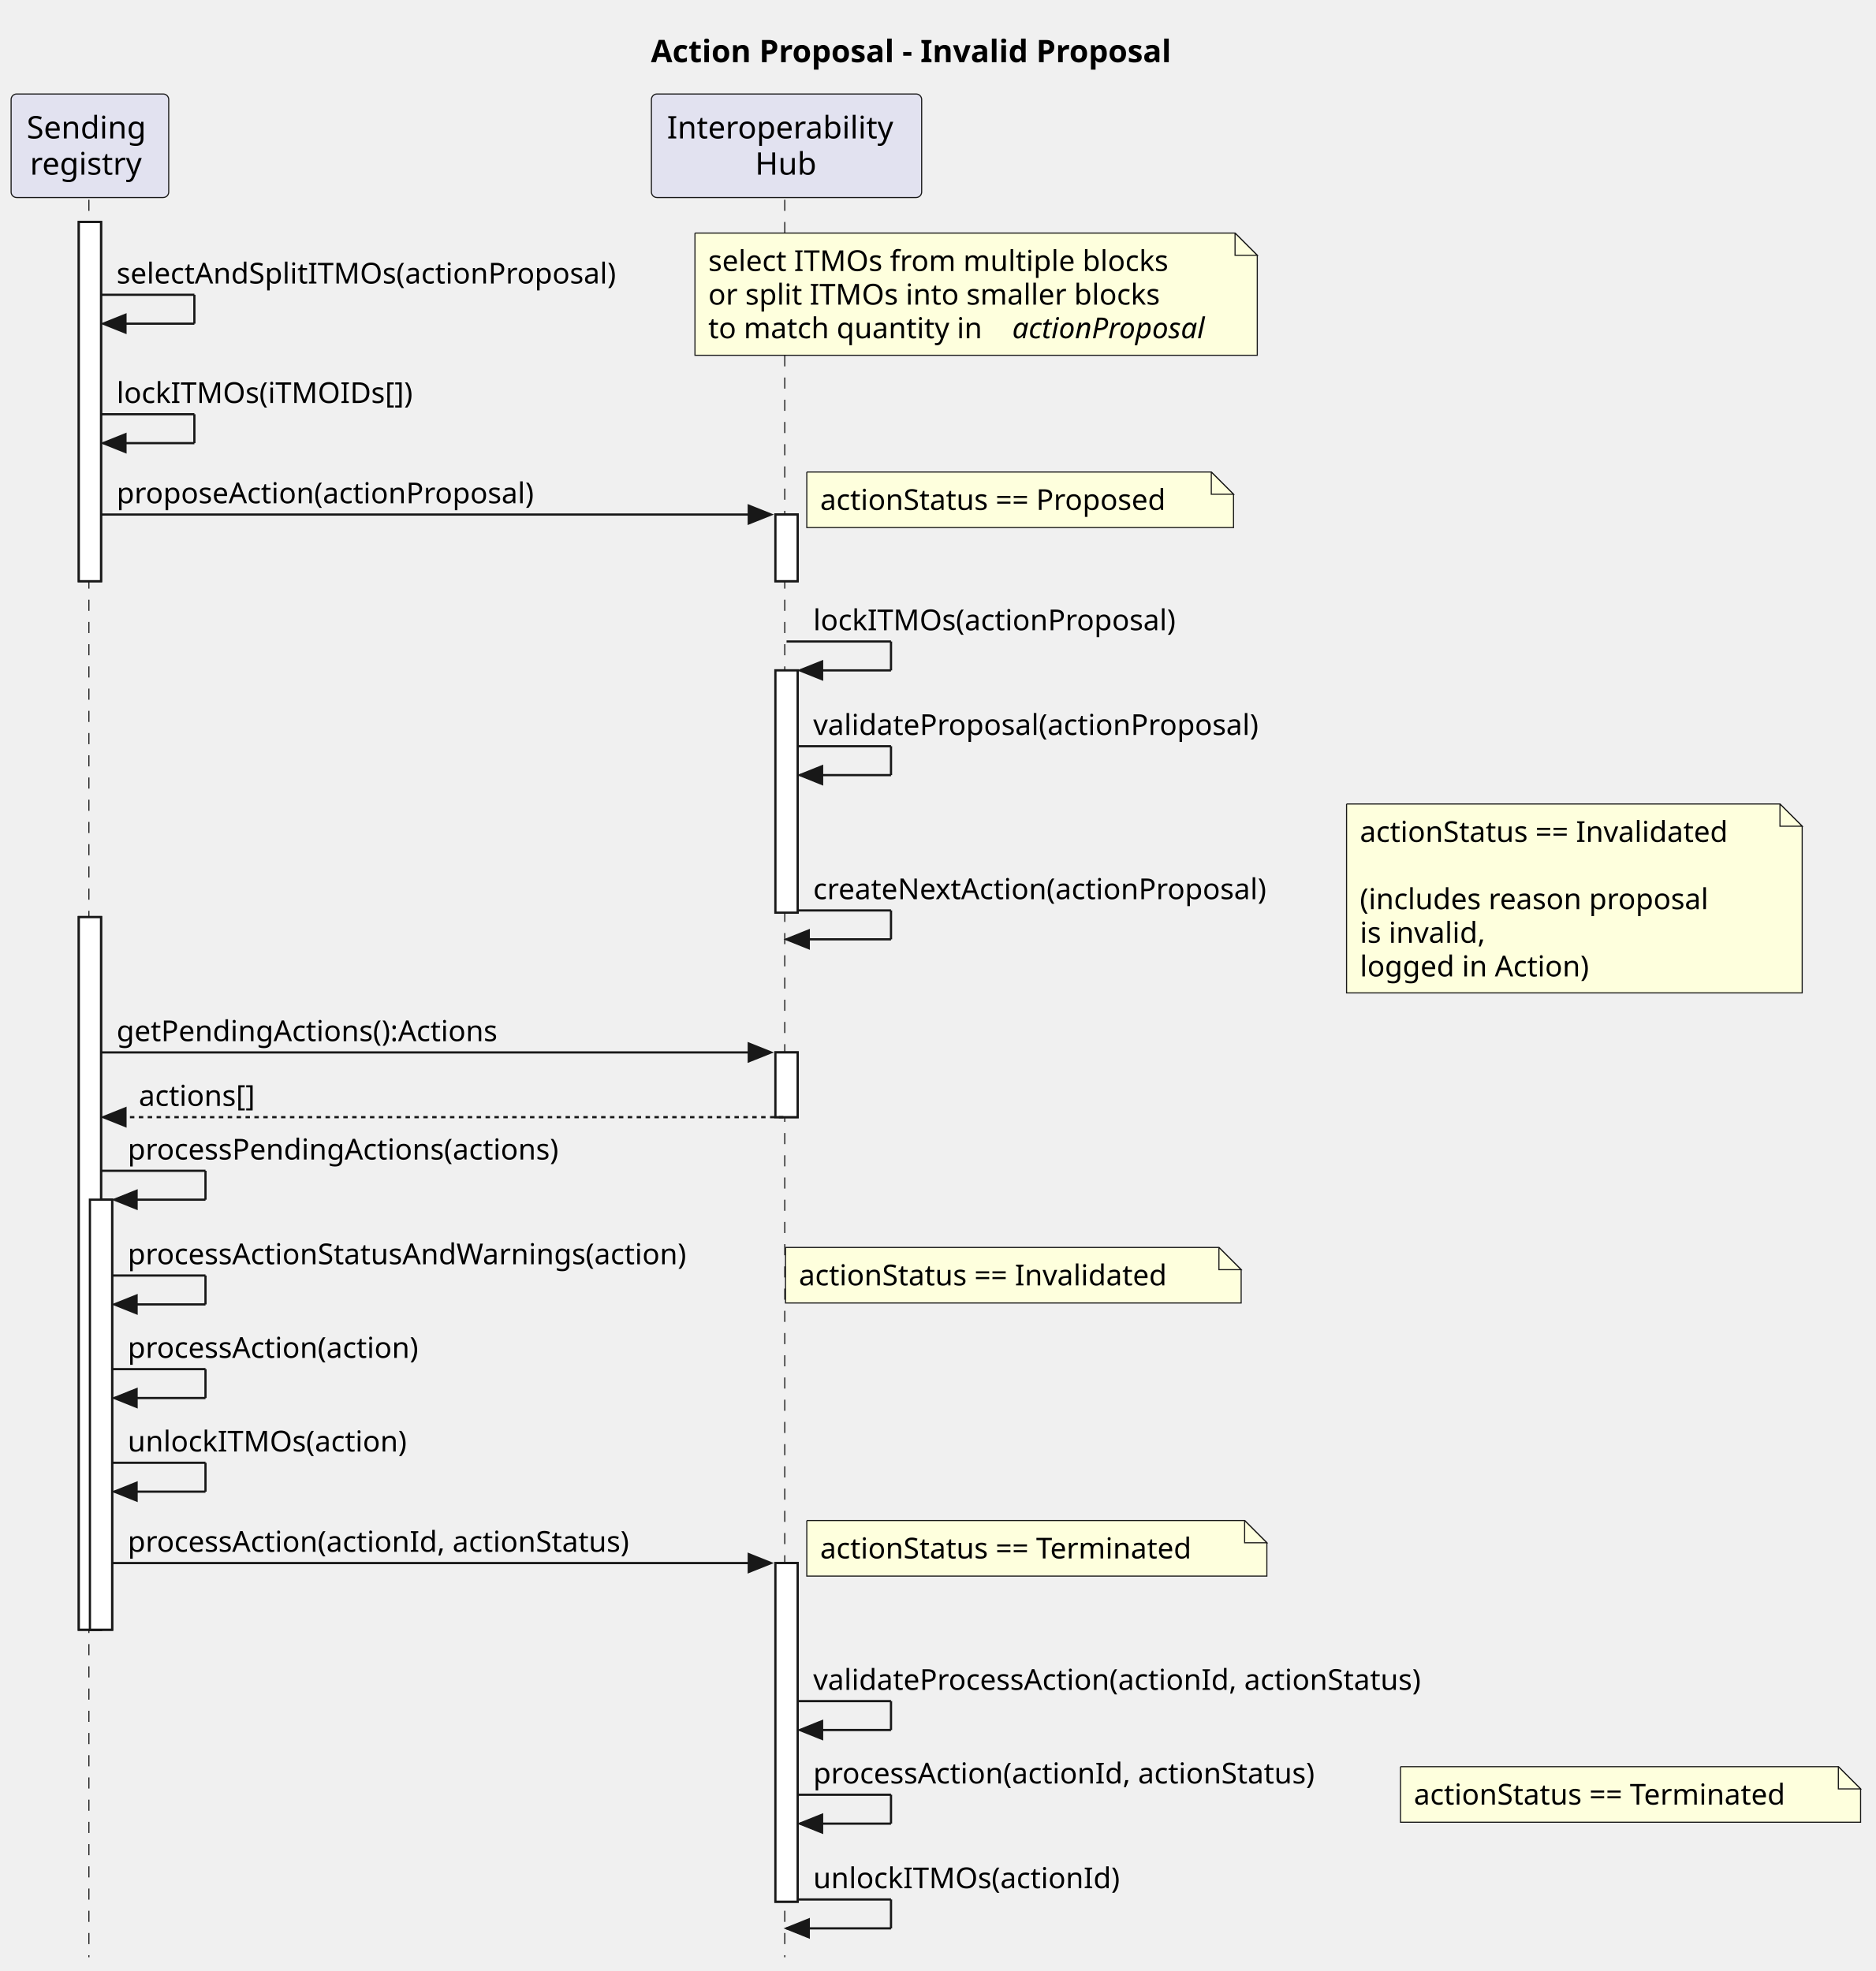
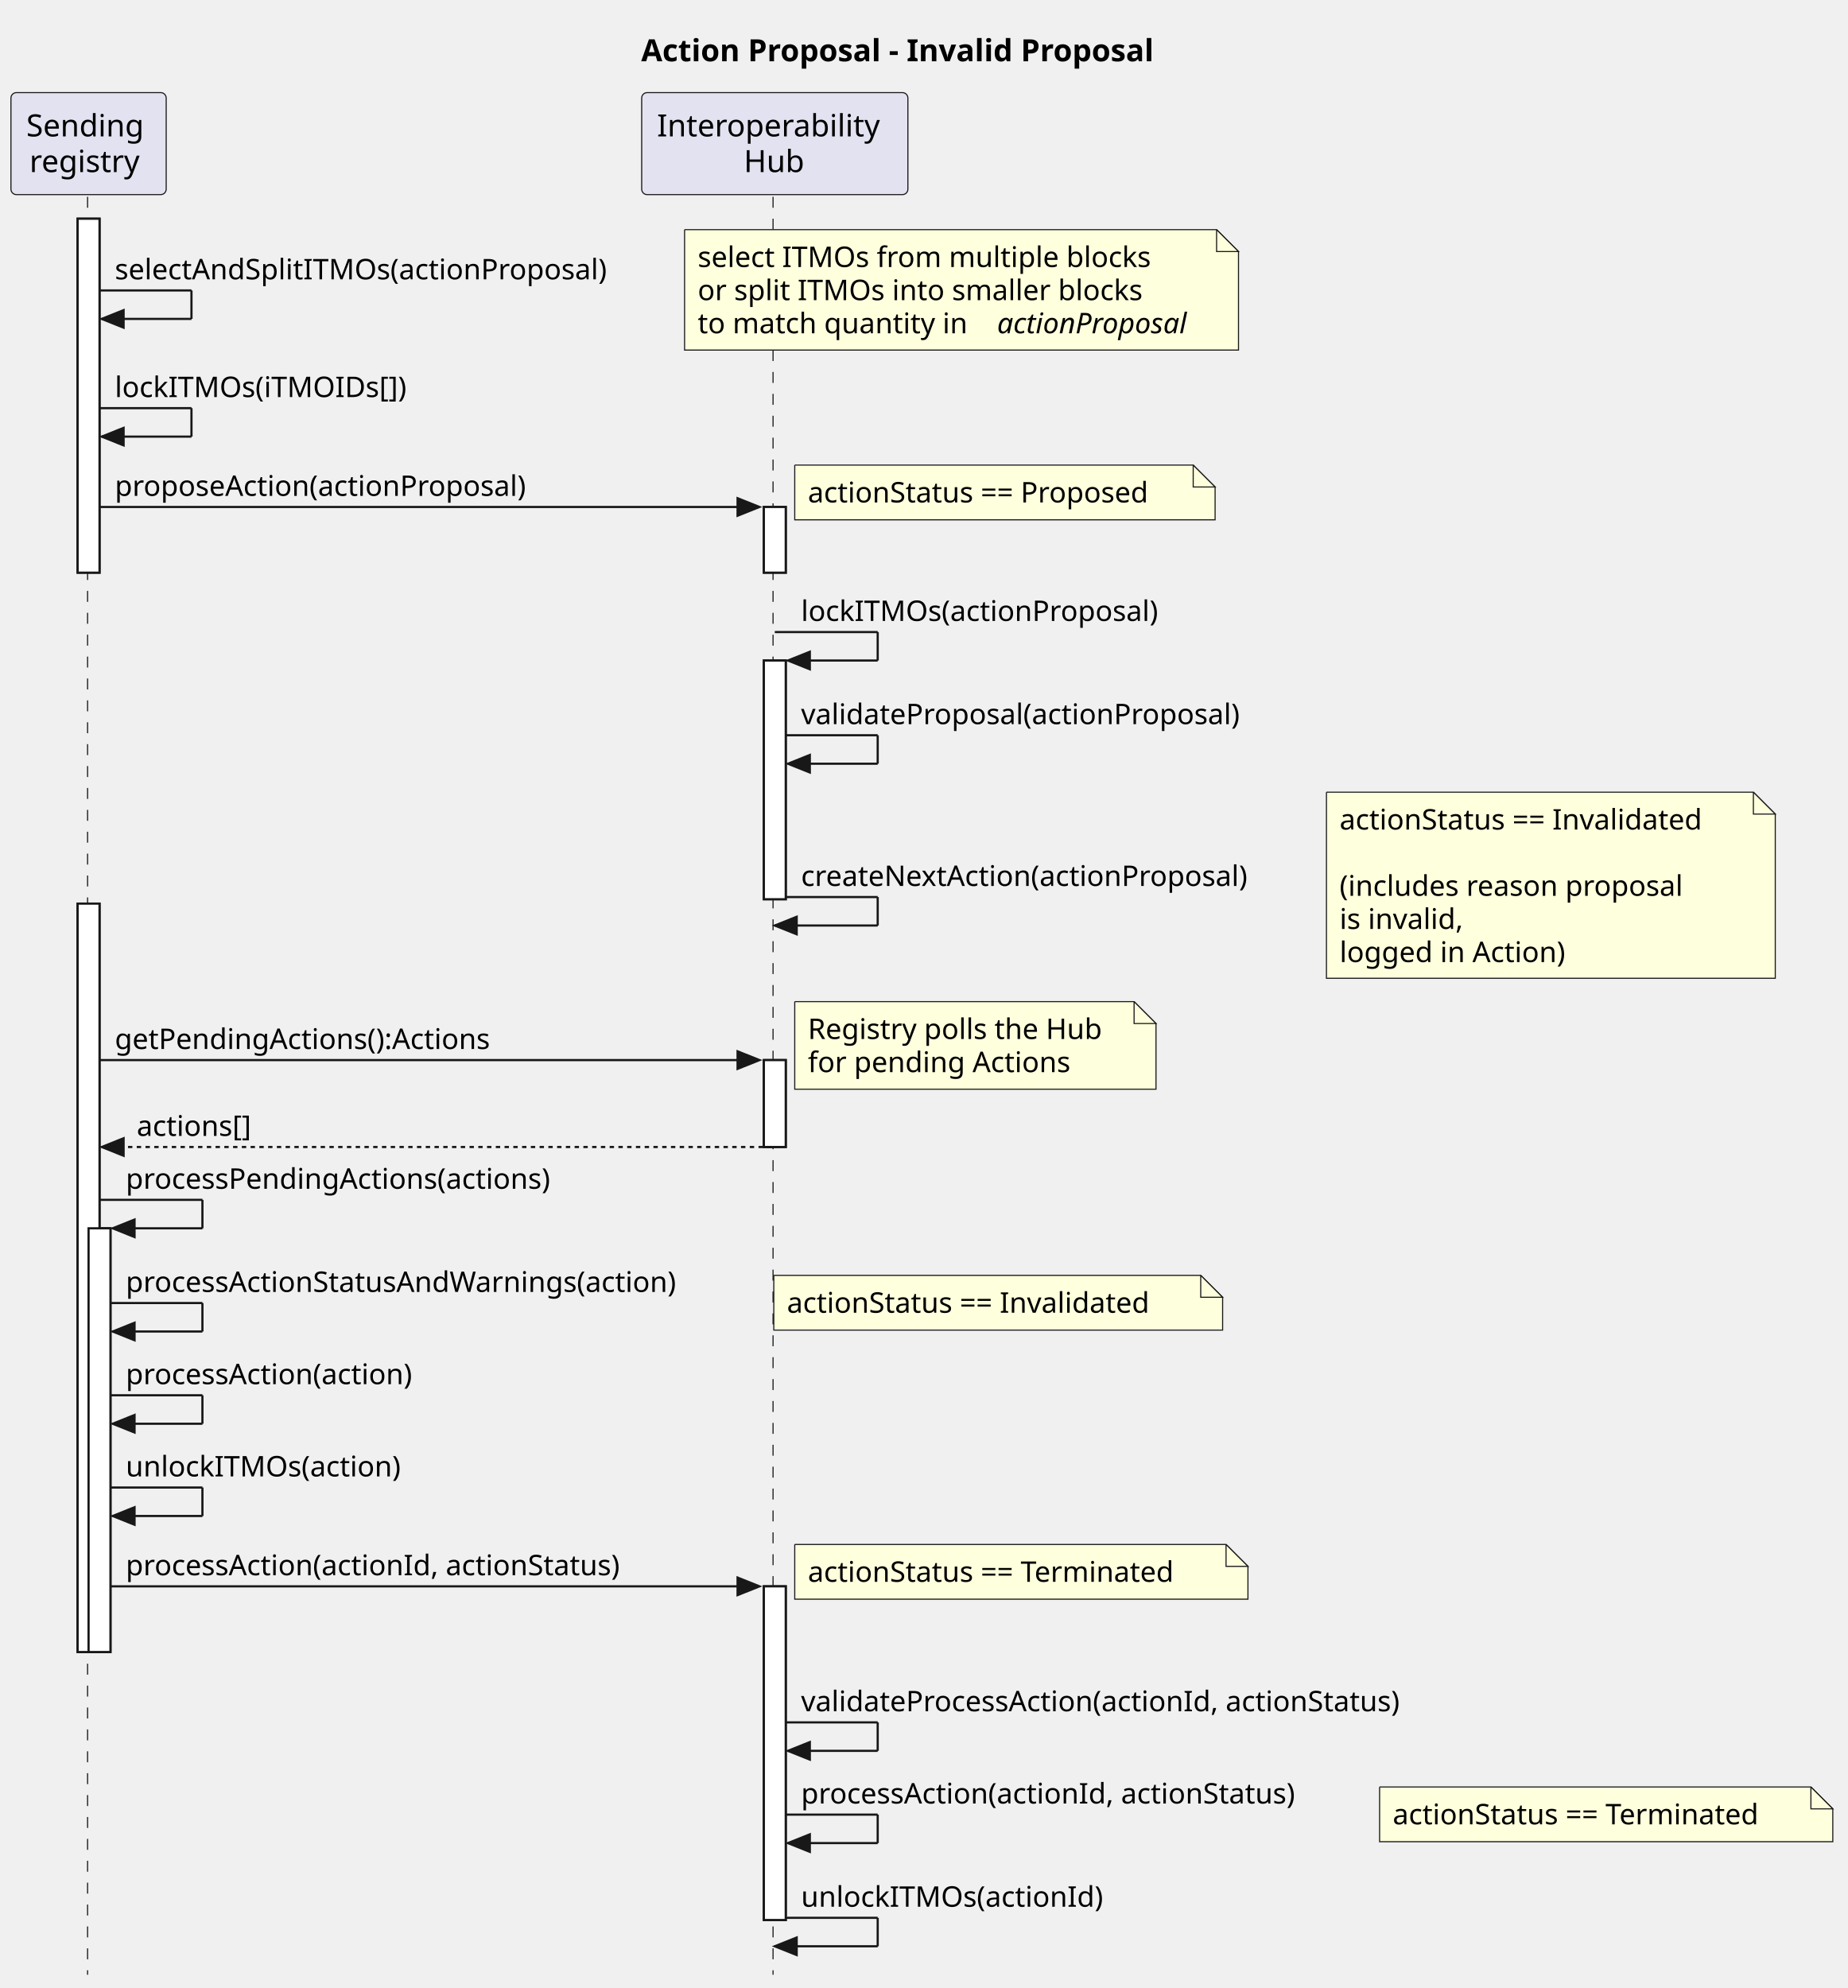
- <svg xmlns="http://www.w3.org/2000/svg" contentStyleType="text/css" data-diagram-type="SEQUENCE" height="887px" preserveAspectRatio="none" style="width:844px;height:887px;background:#FFFFFF;" version="1.1" viewBox="0 0 844 887" width="844px" zoomAndPan="magnify">
+ <svg xmlns="http://www.w3.org/2000/svg" contentStyleType="text/css" data-diagram-type="SEQUENCE" height="908px" preserveAspectRatio="none" style="width:844px;height:908px;background:#FFFFFF;" version="1.1" viewBox="0 0 844 908" width="844px" zoomAndPan="magnify">
  <defs />
  <g>
    <text fill="#000000" font-family="sans-serif" font-size="14" font-weight="bold" lengthAdjust="spacing" textLength="266.889" x="292.867" y="27.995">Action Proposal - Invalid Proposal</text>
    <g>
      <rect fill="#FFFFFF" height="161.664" style="stroke:#181818;stroke-width:1;" width="10" x="35.455" y="99.891" />
    </g>
    <g>
-       <rect fill="#FFFFFF" height="320.695" style="stroke:#181818;stroke-width:1;" width="10" x="35.455" y="412.719" />
+       <rect fill="#FFFFFF" height="341.828" style="stroke:#181818;stroke-width:1;" width="10" x="35.455" y="412.719" />
    </g>
    <g>
-       <rect fill="#FFFFFF" height="193.531" style="stroke:#181818;stroke-width:1;" width="10" x="40.455" y="539.883" />
+       <rect fill="#FFFFFF" height="193.531" style="stroke:#181818;stroke-width:1;" width="10" x="40.455" y="561.016" />
    </g>
    <g>
      <rect fill="#FFFFFF" height="30" style="stroke:#181818;stroke-width:1;" width="10" x="348.887" y="231.555" />
    </g>
    <g>
      <rect fill="#FFFFFF" height="109.031" style="stroke:#181818;stroke-width:1;" width="10" x="348.887" y="301.688" />
    </g>
    <g>
-       <rect fill="#FFFFFF" height="29.133" style="stroke:#181818;stroke-width:1;" width="10" x="348.887" y="473.617" />
+       <rect fill="#FFFFFF" height="39.699" style="stroke:#181818;stroke-width:1;" width="10" x="348.887" y="484.184" />
    </g>
    <g>
-       <rect fill="#FFFFFF" height="152.398" style="stroke:#181818;stroke-width:1;" width="10" x="348.887" y="703.414" />
+       <rect fill="#FFFFFF" height="152.398" style="stroke:#181818;stroke-width:1;" width="10" x="348.887" y="724.547" />
    </g>
    <g>
-       <rect fill="transparent" height="790.922" width="8" x="36.455" y="89.891" />
-       <line style="stroke:#181818;stroke-width:0.5;stroke-dasharray:5.0,5.0;" x1="40" x2="40" y1="89.891" y2="880.812" />
+       <rect fill="transparent" height="812.055" width="8" x="36.455" y="89.891" />
+       <line style="stroke:#181818;stroke-width:0.5;stroke-dasharray:5.0,5.0;" x1="40" x2="40" y1="89.891" y2="901.945" />
    </g>
    <g>
-       <rect fill="transparent" height="790.922" width="8" x="349.887" y="89.891" />
-       <line style="stroke:#181818;stroke-width:0.5;stroke-dasharray:5.0,5.0;" x1="353.092" x2="353.092" y1="89.891" y2="880.812" />
+       <rect fill="transparent" height="812.055" width="8" x="349.887" y="89.891" />
+       <line style="stroke:#181818;stroke-width:0.5;stroke-dasharray:5.0,5.0;" x1="353.092" x2="353.092" y1="89.891" y2="901.945" />
    </g>
    <rect fill="#E2E2F0" height="46.594" rx="2.5" ry="2.5" style="stroke:#181818;stroke-width:0.5;" width="70.909" x="5" y="42.297" />
    <text fill="#000000" font-family="sans-serif" font-size="14" lengthAdjust="spacing" textLength="56.909" x="12" y="62.292">Sending</text>
    <text fill="#000000" font-family="sans-serif" font-size="14" lengthAdjust="spacing" textLength="53.97" x="13.47" y="78.589">registry</text>
    <rect fill="#E2E2F0" height="46.594" rx="2.5" ry="2.5" style="stroke:#181818;stroke-width:0.5;" width="121.591" x="293.092" y="42.297" />
    <text fill="#000000" font-family="sans-serif" font-size="14" lengthAdjust="spacing" textLength="107.591" x="300.092" y="62.292">Interoperability</text>
    <text fill="#000000" font-family="sans-serif" font-size="14" lengthAdjust="spacing" textLength="28.287" x="339.744" y="78.589">Hub</text>
    <g>
      <rect fill="#FFFFFF" height="161.664" style="stroke:#181818;stroke-width:1;" width="10" x="35.455" y="99.891" />
    </g>
    <g>
-       <rect fill="#FFFFFF" height="320.695" style="stroke:#181818;stroke-width:1;" width="10" x="35.455" y="412.719" />
+       <rect fill="#FFFFFF" height="341.828" style="stroke:#181818;stroke-width:1;" width="10" x="35.455" y="412.719" />
    </g>
    <g>
-       <rect fill="#FFFFFF" height="193.531" style="stroke:#181818;stroke-width:1;" width="10" x="40.455" y="539.883" />
+       <rect fill="#FFFFFF" height="193.531" style="stroke:#181818;stroke-width:1;" width="10" x="40.455" y="561.016" />
    </g>
    <g>
      <rect fill="#FFFFFF" height="30" style="stroke:#181818;stroke-width:1;" width="10" x="348.887" y="231.555" />
    </g>
    <g>
      <rect fill="#FFFFFF" height="109.031" style="stroke:#181818;stroke-width:1;" width="10" x="348.887" y="301.688" />
    </g>
    <g>
-       <rect fill="#FFFFFF" height="29.133" style="stroke:#181818;stroke-width:1;" width="10" x="348.887" y="473.617" />
+       <rect fill="#FFFFFF" height="39.699" style="stroke:#181818;stroke-width:1;" width="10" x="348.887" y="484.184" />
    </g>
    <g>
-       <rect fill="#FFFFFF" height="152.398" style="stroke:#181818;stroke-width:1;" width="10" x="348.887" y="703.414" />
+       <rect fill="#FFFFFF" height="152.398" style="stroke:#181818;stroke-width:1;" width="10" x="348.887" y="724.547" />
    </g>
    <line style="stroke:#181818;stroke-width:1;" x1="45.455" x2="87.455" y1="132.656" y2="132.656" />
    <line style="stroke:#181818;stroke-width:1;" x1="87.455" x2="87.455" y1="132.656" y2="145.656" />
    <line style="stroke:#181818;stroke-width:1;" x1="46.455" x2="87.455" y1="145.656" y2="145.656" />
    <polygon fill="#181818" points="56.455,141.656,46.455,145.656,56.455,149.656" style="stroke:#181818;stroke-width:1;" />
    <text fill="#000000" font-family="sans-serif" font-size="13" lengthAdjust="spacing" textLength="238.685" x="52.455" y="127.59">selectAndSplitITMOs(actionProposal)</text>
    <path d="M312.685,104.891 L312.685,159.891 L565.685,159.891 L565.685,114.891 L555.685,104.891 L312.685,104.891 " fill="#FEFFDD" style="stroke:#181818;stroke-width:0.5;" />
    <path d="M555.685,104.891 L555.685,114.891 L565.685,114.891 L555.685,104.891 " fill="#FEFFDD" style="stroke:#181818;stroke-width:0.5;" />
    <text fill="#000000" font-family="sans-serif" font-size="13" lengthAdjust="spacing" textLength="220.042" x="318.685" y="121.957">select ITMOs from multiple blocks</text>
    <text fill="#000000" font-family="sans-serif" font-size="13" lengthAdjust="spacing" textLength="215.44" x="318.685" y="137.09">or split ITMOs into smaller blocks</text>
    <text fill="#000000" font-family="sans-serif" font-size="13" lengthAdjust="spacing" textLength="132.609" x="318.685" y="152.223">to match quantity in</text>
    <text fill="#000000" font-family="sans-serif" font-size="13" font-style="italic" lengthAdjust="spacing" textLength="95.71" x="455.426" y="152.223">actionProposal</text>
    <line style="stroke:#181818;stroke-width:1;" x1="45.455" x2="87.455" y1="186.422" y2="186.422" />
    <line style="stroke:#181818;stroke-width:1;" x1="87.455" x2="87.455" y1="186.422" y2="199.422" />
    <line style="stroke:#181818;stroke-width:1;" x1="46.455" x2="87.455" y1="199.422" y2="199.422" />
    <polygon fill="#181818" points="56.455,195.422,46.455,199.422,56.455,203.422" style="stroke:#181818;stroke-width:1;" />
    <text fill="#000000" font-family="sans-serif" font-size="13" lengthAdjust="spacing" textLength="140.144" x="52.455" y="181.356">lockITMOs(iTMOIDs[])</text>
    <polygon fill="#181818" points="336.887,227.555,346.887,231.555,336.887,235.555" style="stroke:#181818;stroke-width:1;" />
    <line style="stroke:#181818;stroke-width:1;" x1="45.455" x2="342.887" y1="231.555" y2="231.555" />
    <text fill="#000000" font-family="sans-serif" font-size="13" lengthAdjust="spacing" textLength="199.323" x="52.455" y="226.489">proposeAction(actionProposal)</text>
    <path d="M363,212.422 L363,237.422 L555,237.422 L555,222.422 L545,212.422 L363,212.422 " fill="#FEFFDD" style="stroke:#181818;stroke-width:0.5;" />
    <path d="M545,212.422 L545,222.422 L555,222.422 L545,212.422 " fill="#FEFFDD" style="stroke:#181818;stroke-width:0.5;" />
    <text fill="#000000" font-family="sans-serif" font-size="13" lengthAdjust="spacing" textLength="171.856" x="369" y="229.489">actionStatus == Proposed</text>
    <line style="stroke:#181818;stroke-width:1;" x1="353.887" x2="400.887" y1="288.688" y2="288.688" />
    <line style="stroke:#181818;stroke-width:1;" x1="400.887" x2="400.887" y1="288.688" y2="301.688" />
    <line style="stroke:#181818;stroke-width:1;" x1="359.887" x2="400.887" y1="301.688" y2="301.688" />
    <polygon fill="#181818" points="369.887,297.688,359.887,301.688,369.887,305.688" style="stroke:#181818;stroke-width:1;" />
    <text fill="#000000" font-family="sans-serif" font-size="13" lengthAdjust="spacing" textLength="172.091" x="365.887" y="283.622">lockITMOs(actionProposal)</text>
    <line style="stroke:#181818;stroke-width:1;" x1="358.887" x2="400.887" y1="335.82" y2="335.82" />
    <line style="stroke:#181818;stroke-width:1;" x1="400.887" x2="400.887" y1="335.82" y2="348.82" />
    <line style="stroke:#181818;stroke-width:1;" x1="359.887" x2="400.887" y1="348.82" y2="348.82" />
    <polygon fill="#181818" points="369.887,344.82,359.887,348.82,369.887,352.82" style="stroke:#181818;stroke-width:1;" />
    <text fill="#000000" font-family="sans-serif" font-size="13" lengthAdjust="spacing" textLength="213.745" x="365.887" y="330.754">validateProposal(actionProposal)</text>
    <line style="stroke:#181818;stroke-width:1;" x1="358.887" x2="400.887" y1="409.719" y2="409.719" />
    <line style="stroke:#181818;stroke-width:1;" x1="400.887" x2="400.887" y1="409.719" y2="422.719" />
    <line style="stroke:#181818;stroke-width:1;" x1="353.887" x2="400.887" y1="422.719" y2="422.719" />
    <polygon fill="#181818" points="363.887,418.719,353.887,422.719,363.887,426.719" style="stroke:#181818;stroke-width:1;" />
    <text fill="#000000" font-family="sans-serif" font-size="13" lengthAdjust="spacing" textLength="218.861" x="365.887" y="404.653">createNextAction(actionProposal)</text>
    <path d="M605.861,361.82 L605.861,446.82 L810.861,446.82 L810.861,371.82 L800.861,361.82 L605.861,361.82 " fill="#FEFFDD" style="stroke:#181818;stroke-width:0.5;" />
    <path d="M800.861,361.82 L800.861,371.82 L810.861,371.82 L800.861,361.82 " fill="#FEFFDD" style="stroke:#181818;stroke-width:0.5;" />
    <text fill="#000000" font-family="sans-serif" font-size="13" lengthAdjust="spacing" textLength="184.012" x="611.861" y="378.887">actionStatus == Invalidated</text>
    <text fill="#000000" font-family="sans-serif" font-size="13" lengthAdjust="spacing" textLength="4.132" x="611.861" y="394.02"> </text>
    <text fill="#000000" font-family="sans-serif" font-size="13" lengthAdjust="spacing" textLength="167.591" x="611.861" y="409.153">(includes reason proposal</text>
    <text fill="#000000" font-family="sans-serif" font-size="13" lengthAdjust="spacing" textLength="61.636" x="611.861" y="424.286">is invalid,</text>
    <text fill="#000000" font-family="sans-serif" font-size="13" lengthAdjust="spacing" textLength="110.449" x="611.861" y="439.418">logged in Action)</text>
-     <polygon fill="#181818" points="336.887,469.617,346.887,473.617,336.887,477.617" style="stroke:#181818;stroke-width:1;" />
-     <line style="stroke:#181818;stroke-width:1;" x1="45.455" x2="342.887" y1="473.617" y2="473.617" />
-     <text fill="#000000" font-family="sans-serif" font-size="13" lengthAdjust="spacing" textLength="183.733" x="52.455" y="468.551">getPendingActions():Actions</text>
-     <polygon fill="#181818" points="56.455,498.75,46.455,502.75,56.455,506.75" style="stroke:#181818;stroke-width:1;" />
-     <line style="stroke:#181818;stroke-width:1;stroke-dasharray:2.0,2.0;" x1="50.455" x2="352.887" y1="502.75" y2="502.75" />
-     <text fill="#000000" font-family="sans-serif" font-size="13" lengthAdjust="spacing" textLength="56.932" x="62.455" y="497.684">actions[]</text>
-     <line style="stroke:#181818;stroke-width:1;" x1="45.455" x2="92.455" y1="526.883" y2="526.883" />
-     <line style="stroke:#181818;stroke-width:1;" x1="92.455" x2="92.455" y1="526.883" y2="539.883" />
-     <line style="stroke:#181818;stroke-width:1;" x1="51.455" x2="92.455" y1="539.883" y2="539.883" />
-     <polygon fill="#181818" points="61.455,535.883,51.455,539.883,61.455,543.883" style="stroke:#181818;stroke-width:1;" />
-     <text fill="#000000" font-family="sans-serif" font-size="13" lengthAdjust="spacing" textLength="207.321" x="57.455" y="521.817">processPendingActions(actions)</text>
-     <line style="stroke:#181818;stroke-width:1;" x1="50.455" x2="92.455" y1="574.016" y2="574.016" />
-     <line style="stroke:#181818;stroke-width:1;" x1="92.455" x2="92.455" y1="574.016" y2="587.016" />
-     <line style="stroke:#181818;stroke-width:1;" x1="51.455" x2="92.455" y1="587.016" y2="587.016" />
-     <polygon fill="#181818" points="61.455,583.016,51.455,587.016,61.455,591.016" style="stroke:#181818;stroke-width:1;" />
-     <text fill="#000000" font-family="sans-serif" font-size="13" lengthAdjust="spacing" textLength="269.433" x="57.455" y="568.95">processActionStatusAndWarnings(action)</text>
-     <path d="M353.433,561.383 L353.433,586.383 L558.433,586.383 L558.433,571.383 L548.433,561.383 L353.433,561.383 " fill="#FEFFDD" style="stroke:#181818;stroke-width:0.5;" />
-     <path d="M548.433,561.383 L548.433,571.383 L558.433,571.383 L548.433,561.383 " fill="#FEFFDD" style="stroke:#181818;stroke-width:0.5;" />
-     <text fill="#000000" font-family="sans-serif" font-size="13" lengthAdjust="spacing" textLength="184.012" x="359.433" y="578.45">actionStatus == Invalidated</text>
-     <line style="stroke:#181818;stroke-width:1;" x1="50.455" x2="92.455" y1="616.148" y2="616.148" />
-     <line style="stroke:#181818;stroke-width:1;" x1="92.455" x2="92.455" y1="616.148" y2="629.148" />
-     <line style="stroke:#181818;stroke-width:1;" x1="51.455" x2="92.455" y1="629.148" y2="629.148" />
-     <polygon fill="#181818" points="61.455,625.148,51.455,629.148,61.455,633.148" style="stroke:#181818;stroke-width:1;" />
-     <text fill="#000000" font-family="sans-serif" font-size="13" lengthAdjust="spacing" textLength="141.343" x="57.455" y="611.082">processAction(action)</text>
-     <line style="stroke:#181818;stroke-width:1;" x1="50.455" x2="92.455" y1="658.281" y2="658.281" />
-     <line style="stroke:#181818;stroke-width:1;" x1="92.455" x2="92.455" y1="658.281" y2="671.281" />
-     <line style="stroke:#181818;stroke-width:1;" x1="51.455" x2="92.455" y1="671.281" y2="671.281" />
-     <polygon fill="#181818" points="61.455,667.281,51.455,671.281,61.455,675.281" style="stroke:#181818;stroke-width:1;" />
-     <text fill="#000000" font-family="sans-serif" font-size="13" lengthAdjust="spacing" textLength="132.875" x="57.455" y="653.215">unlockITMOs(action)</text>
-     <polygon fill="#181818" points="336.887,699.414,346.887,703.414,336.887,707.414" style="stroke:#181818;stroke-width:1;" />
-     <line style="stroke:#181818;stroke-width:1;" x1="50.455" x2="342.887" y1="703.414" y2="703.414" />
-     <text fill="#000000" font-family="sans-serif" font-size="13" lengthAdjust="spacing" textLength="243.134" x="57.455" y="698.348">processAction(actionId, actionStatus)</text>
-     <path d="M363,684.281 L363,709.281 L570,709.281 L570,694.281 L560,684.281 L363,684.281 " fill="#FEFFDD" style="stroke:#181818;stroke-width:0.5;" />
-     <path d="M560,684.281 L560,694.281 L570,694.281 L560,684.281 " fill="#FEFFDD" style="stroke:#181818;stroke-width:0.5;" />
-     <text fill="#000000" font-family="sans-serif" font-size="13" lengthAdjust="spacing" textLength="186.602" x="369" y="701.348">actionStatus == Terminated</text>
-     <line style="stroke:#181818;stroke-width:1;" x1="358.887" x2="400.887" y1="765.547" y2="765.547" />
-     <line style="stroke:#181818;stroke-width:1;" x1="400.887" x2="400.887" y1="765.547" y2="778.547" />
-     <line style="stroke:#181818;stroke-width:1;" x1="359.887" x2="400.887" y1="778.547" y2="778.547" />
-     <polygon fill="#181818" points="369.887,774.547,359.887,778.547,369.887,782.547" style="stroke:#181818;stroke-width:1;" />
-     <text fill="#000000" font-family="sans-serif" font-size="13" lengthAdjust="spacing" textLength="294.918" x="365.887" y="760.481">validateProcessAction(actionId, actionStatus)</text>
-     <line style="stroke:#181818;stroke-width:1;" x1="358.887" x2="400.887" y1="807.68" y2="807.68" />
-     <line style="stroke:#181818;stroke-width:1;" x1="400.887" x2="400.887" y1="807.68" y2="820.68" />
-     <line style="stroke:#181818;stroke-width:1;" x1="359.887" x2="400.887" y1="820.68" y2="820.68" />
-     <polygon fill="#181818" points="369.887,816.68,359.887,820.68,369.887,824.68" style="stroke:#181818;stroke-width:1;" />
-     <text fill="#000000" font-family="sans-serif" font-size="13" lengthAdjust="spacing" textLength="243.134" x="365.887" y="802.614">processAction(actionId, actionStatus)</text>
-     <path d="M630.134,795.047 L630.134,820.047 L837.134,820.047 L837.134,805.047 L827.134,795.047 L630.134,795.047 " fill="#FEFFDD" style="stroke:#181818;stroke-width:0.5;" />
-     <path d="M827.134,795.047 L827.134,805.047 L837.134,805.047 L827.134,795.047 " fill="#FEFFDD" style="stroke:#181818;stroke-width:0.5;" />
-     <text fill="#000000" font-family="sans-serif" font-size="13" lengthAdjust="spacing" textLength="186.602" x="636.134" y="812.114">actionStatus == Terminated</text>
-     <line style="stroke:#181818;stroke-width:1;" x1="358.887" x2="400.887" y1="854.812" y2="854.812" />
-     <line style="stroke:#181818;stroke-width:1;" x1="400.887" x2="400.887" y1="854.812" y2="867.812" />
-     <line style="stroke:#181818;stroke-width:1;" x1="353.887" x2="400.887" y1="867.812" y2="867.812" />
-     <polygon fill="#181818" points="363.887,863.812,353.887,867.812,363.887,871.812" style="stroke:#181818;stroke-width:1;" />
-     <text fill="#000000" font-family="sans-serif" font-size="13" lengthAdjust="spacing" textLength="144.961" x="365.887" y="849.747">unlockITMOs(actionId)</text>
+     <polygon fill="#181818" points="336.887,480.184,346.887,484.184,336.887,488.184" style="stroke:#181818;stroke-width:1;" />
+     <line style="stroke:#181818;stroke-width:1;" x1="45.455" x2="342.887" y1="484.184" y2="484.184" />
+     <text fill="#000000" font-family="sans-serif" font-size="13" lengthAdjust="spacing" textLength="183.733" x="52.455" y="479.118">getPendingActions():Actions</text>
+     <path d="M363,457.484 L363,497.484 L528,497.484 L528,467.484 L518,457.484 L363,457.484 " fill="#FEFFDD" style="stroke:#181818;stroke-width:0.5;" />
+     <path d="M518,457.484 L518,467.484 L528,467.484 L518,457.484 " fill="#FEFFDD" style="stroke:#181818;stroke-width:0.5;" />
+     <text fill="#000000" font-family="sans-serif" font-size="13" lengthAdjust="spacing" textLength="144.003" x="369" y="474.551">Registry polls the Hub</text>
+     <text fill="#000000" font-family="sans-serif" font-size="13" lengthAdjust="spacing" textLength="126.699" x="369" y="489.684">for pending Actions</text>
+     <polygon fill="#181818" points="56.455,519.883,46.455,523.883,56.455,527.883" style="stroke:#181818;stroke-width:1;" />
+     <line style="stroke:#181818;stroke-width:1;stroke-dasharray:2.0,2.0;" x1="50.455" x2="352.887" y1="523.883" y2="523.883" />
+     <text fill="#000000" font-family="sans-serif" font-size="13" lengthAdjust="spacing" textLength="56.932" x="62.455" y="518.817">actions[]</text>
+     <line style="stroke:#181818;stroke-width:1;" x1="45.455" x2="92.455" y1="548.016" y2="548.016" />
+     <line style="stroke:#181818;stroke-width:1;" x1="92.455" x2="92.455" y1="548.016" y2="561.016" />
+     <line style="stroke:#181818;stroke-width:1;" x1="51.455" x2="92.455" y1="561.016" y2="561.016" />
+     <polygon fill="#181818" points="61.455,557.016,51.455,561.016,61.455,565.016" style="stroke:#181818;stroke-width:1;" />
+     <text fill="#000000" font-family="sans-serif" font-size="13" lengthAdjust="spacing" textLength="207.321" x="57.455" y="542.95">processPendingActions(actions)</text>
+     <line style="stroke:#181818;stroke-width:1;" x1="50.455" x2="92.455" y1="595.148" y2="595.148" />
+     <line style="stroke:#181818;stroke-width:1;" x1="92.455" x2="92.455" y1="595.148" y2="608.148" />
+     <line style="stroke:#181818;stroke-width:1;" x1="51.455" x2="92.455" y1="608.148" y2="608.148" />
+     <polygon fill="#181818" points="61.455,604.148,51.455,608.148,61.455,612.148" style="stroke:#181818;stroke-width:1;" />
+     <text fill="#000000" font-family="sans-serif" font-size="13" lengthAdjust="spacing" textLength="269.433" x="57.455" y="590.082">processActionStatusAndWarnings(action)</text>
+     <path d="M353.433,582.516 L353.433,607.516 L558.433,607.516 L558.433,592.516 L548.433,582.516 L353.433,582.516 " fill="#FEFFDD" style="stroke:#181818;stroke-width:0.5;" />
+     <path d="M548.433,582.516 L548.433,592.516 L558.433,592.516 L548.433,582.516 " fill="#FEFFDD" style="stroke:#181818;stroke-width:0.5;" />
+     <text fill="#000000" font-family="sans-serif" font-size="13" lengthAdjust="spacing" textLength="184.012" x="359.433" y="599.582">actionStatus == Invalidated</text>
+     <line style="stroke:#181818;stroke-width:1;" x1="50.455" x2="92.455" y1="637.281" y2="637.281" />
+     <line style="stroke:#181818;stroke-width:1;" x1="92.455" x2="92.455" y1="637.281" y2="650.281" />
+     <line style="stroke:#181818;stroke-width:1;" x1="51.455" x2="92.455" y1="650.281" y2="650.281" />
+     <polygon fill="#181818" points="61.455,646.281,51.455,650.281,61.455,654.281" style="stroke:#181818;stroke-width:1;" />
+     <text fill="#000000" font-family="sans-serif" font-size="13" lengthAdjust="spacing" textLength="141.343" x="57.455" y="632.215">processAction(action)</text>
+     <line style="stroke:#181818;stroke-width:1;" x1="50.455" x2="92.455" y1="679.414" y2="679.414" />
+     <line style="stroke:#181818;stroke-width:1;" x1="92.455" x2="92.455" y1="679.414" y2="692.414" />
+     <line style="stroke:#181818;stroke-width:1;" x1="51.455" x2="92.455" y1="692.414" y2="692.414" />
+     <polygon fill="#181818" points="61.455,688.414,51.455,692.414,61.455,696.414" style="stroke:#181818;stroke-width:1;" />
+     <text fill="#000000" font-family="sans-serif" font-size="13" lengthAdjust="spacing" textLength="132.875" x="57.455" y="674.348">unlockITMOs(action)</text>
+     <polygon fill="#181818" points="336.887,720.547,346.887,724.547,336.887,728.547" style="stroke:#181818;stroke-width:1;" />
+     <line style="stroke:#181818;stroke-width:1;" x1="50.455" x2="342.887" y1="724.547" y2="724.547" />
+     <text fill="#000000" font-family="sans-serif" font-size="13" lengthAdjust="spacing" textLength="243.134" x="57.455" y="719.481">processAction(actionId, actionStatus)</text>
+     <path d="M363,705.414 L363,730.414 L570,730.414 L570,715.414 L560,705.414 L363,705.414 " fill="#FEFFDD" style="stroke:#181818;stroke-width:0.5;" />
+     <path d="M560,705.414 L560,715.414 L570,715.414 L560,705.414 " fill="#FEFFDD" style="stroke:#181818;stroke-width:0.5;" />
+     <text fill="#000000" font-family="sans-serif" font-size="13" lengthAdjust="spacing" textLength="186.602" x="369" y="722.481">actionStatus == Terminated</text>
+     <line style="stroke:#181818;stroke-width:1;" x1="358.887" x2="400.887" y1="786.68" y2="786.68" />
+     <line style="stroke:#181818;stroke-width:1;" x1="400.887" x2="400.887" y1="786.68" y2="799.68" />
+     <line style="stroke:#181818;stroke-width:1;" x1="359.887" x2="400.887" y1="799.68" y2="799.68" />
+     <polygon fill="#181818" points="369.887,795.68,359.887,799.68,369.887,803.68" style="stroke:#181818;stroke-width:1;" />
+     <text fill="#000000" font-family="sans-serif" font-size="13" lengthAdjust="spacing" textLength="294.918" x="365.887" y="781.614">validateProcessAction(actionId, actionStatus)</text>
+     <line style="stroke:#181818;stroke-width:1;" x1="358.887" x2="400.887" y1="828.812" y2="828.812" />
+     <line style="stroke:#181818;stroke-width:1;" x1="400.887" x2="400.887" y1="828.812" y2="841.812" />
+     <line style="stroke:#181818;stroke-width:1;" x1="359.887" x2="400.887" y1="841.812" y2="841.812" />
+     <polygon fill="#181818" points="369.887,837.812,359.887,841.812,369.887,845.812" style="stroke:#181818;stroke-width:1;" />
+     <text fill="#000000" font-family="sans-serif" font-size="13" lengthAdjust="spacing" textLength="243.134" x="365.887" y="823.747">processAction(actionId, actionStatus)</text>
+     <path d="M630.134,816.18 L630.134,841.18 L837.134,841.18 L837.134,826.18 L827.134,816.18 L630.134,816.18 " fill="#FEFFDD" style="stroke:#181818;stroke-width:0.5;" />
+     <path d="M827.134,816.18 L827.134,826.18 L837.134,826.18 L827.134,816.18 " fill="#FEFFDD" style="stroke:#181818;stroke-width:0.5;" />
+     <text fill="#000000" font-family="sans-serif" font-size="13" lengthAdjust="spacing" textLength="186.602" x="636.134" y="833.247">actionStatus == Terminated</text>
+     <line style="stroke:#181818;stroke-width:1;" x1="358.887" x2="400.887" y1="875.945" y2="875.945" />
+     <line style="stroke:#181818;stroke-width:1;" x1="400.887" x2="400.887" y1="875.945" y2="888.945" />
+     <line style="stroke:#181818;stroke-width:1;" x1="353.887" x2="400.887" y1="888.945" y2="888.945" />
+     <polygon fill="#181818" points="363.887,884.945,353.887,888.945,363.887,892.945" style="stroke:#181818;stroke-width:1;" />
+     <text fill="#000000" font-family="sans-serif" font-size="13" lengthAdjust="spacing" textLength="144.961" x="365.887" y="870.879">unlockITMOs(actionId)</text>
  </g>
</svg>
